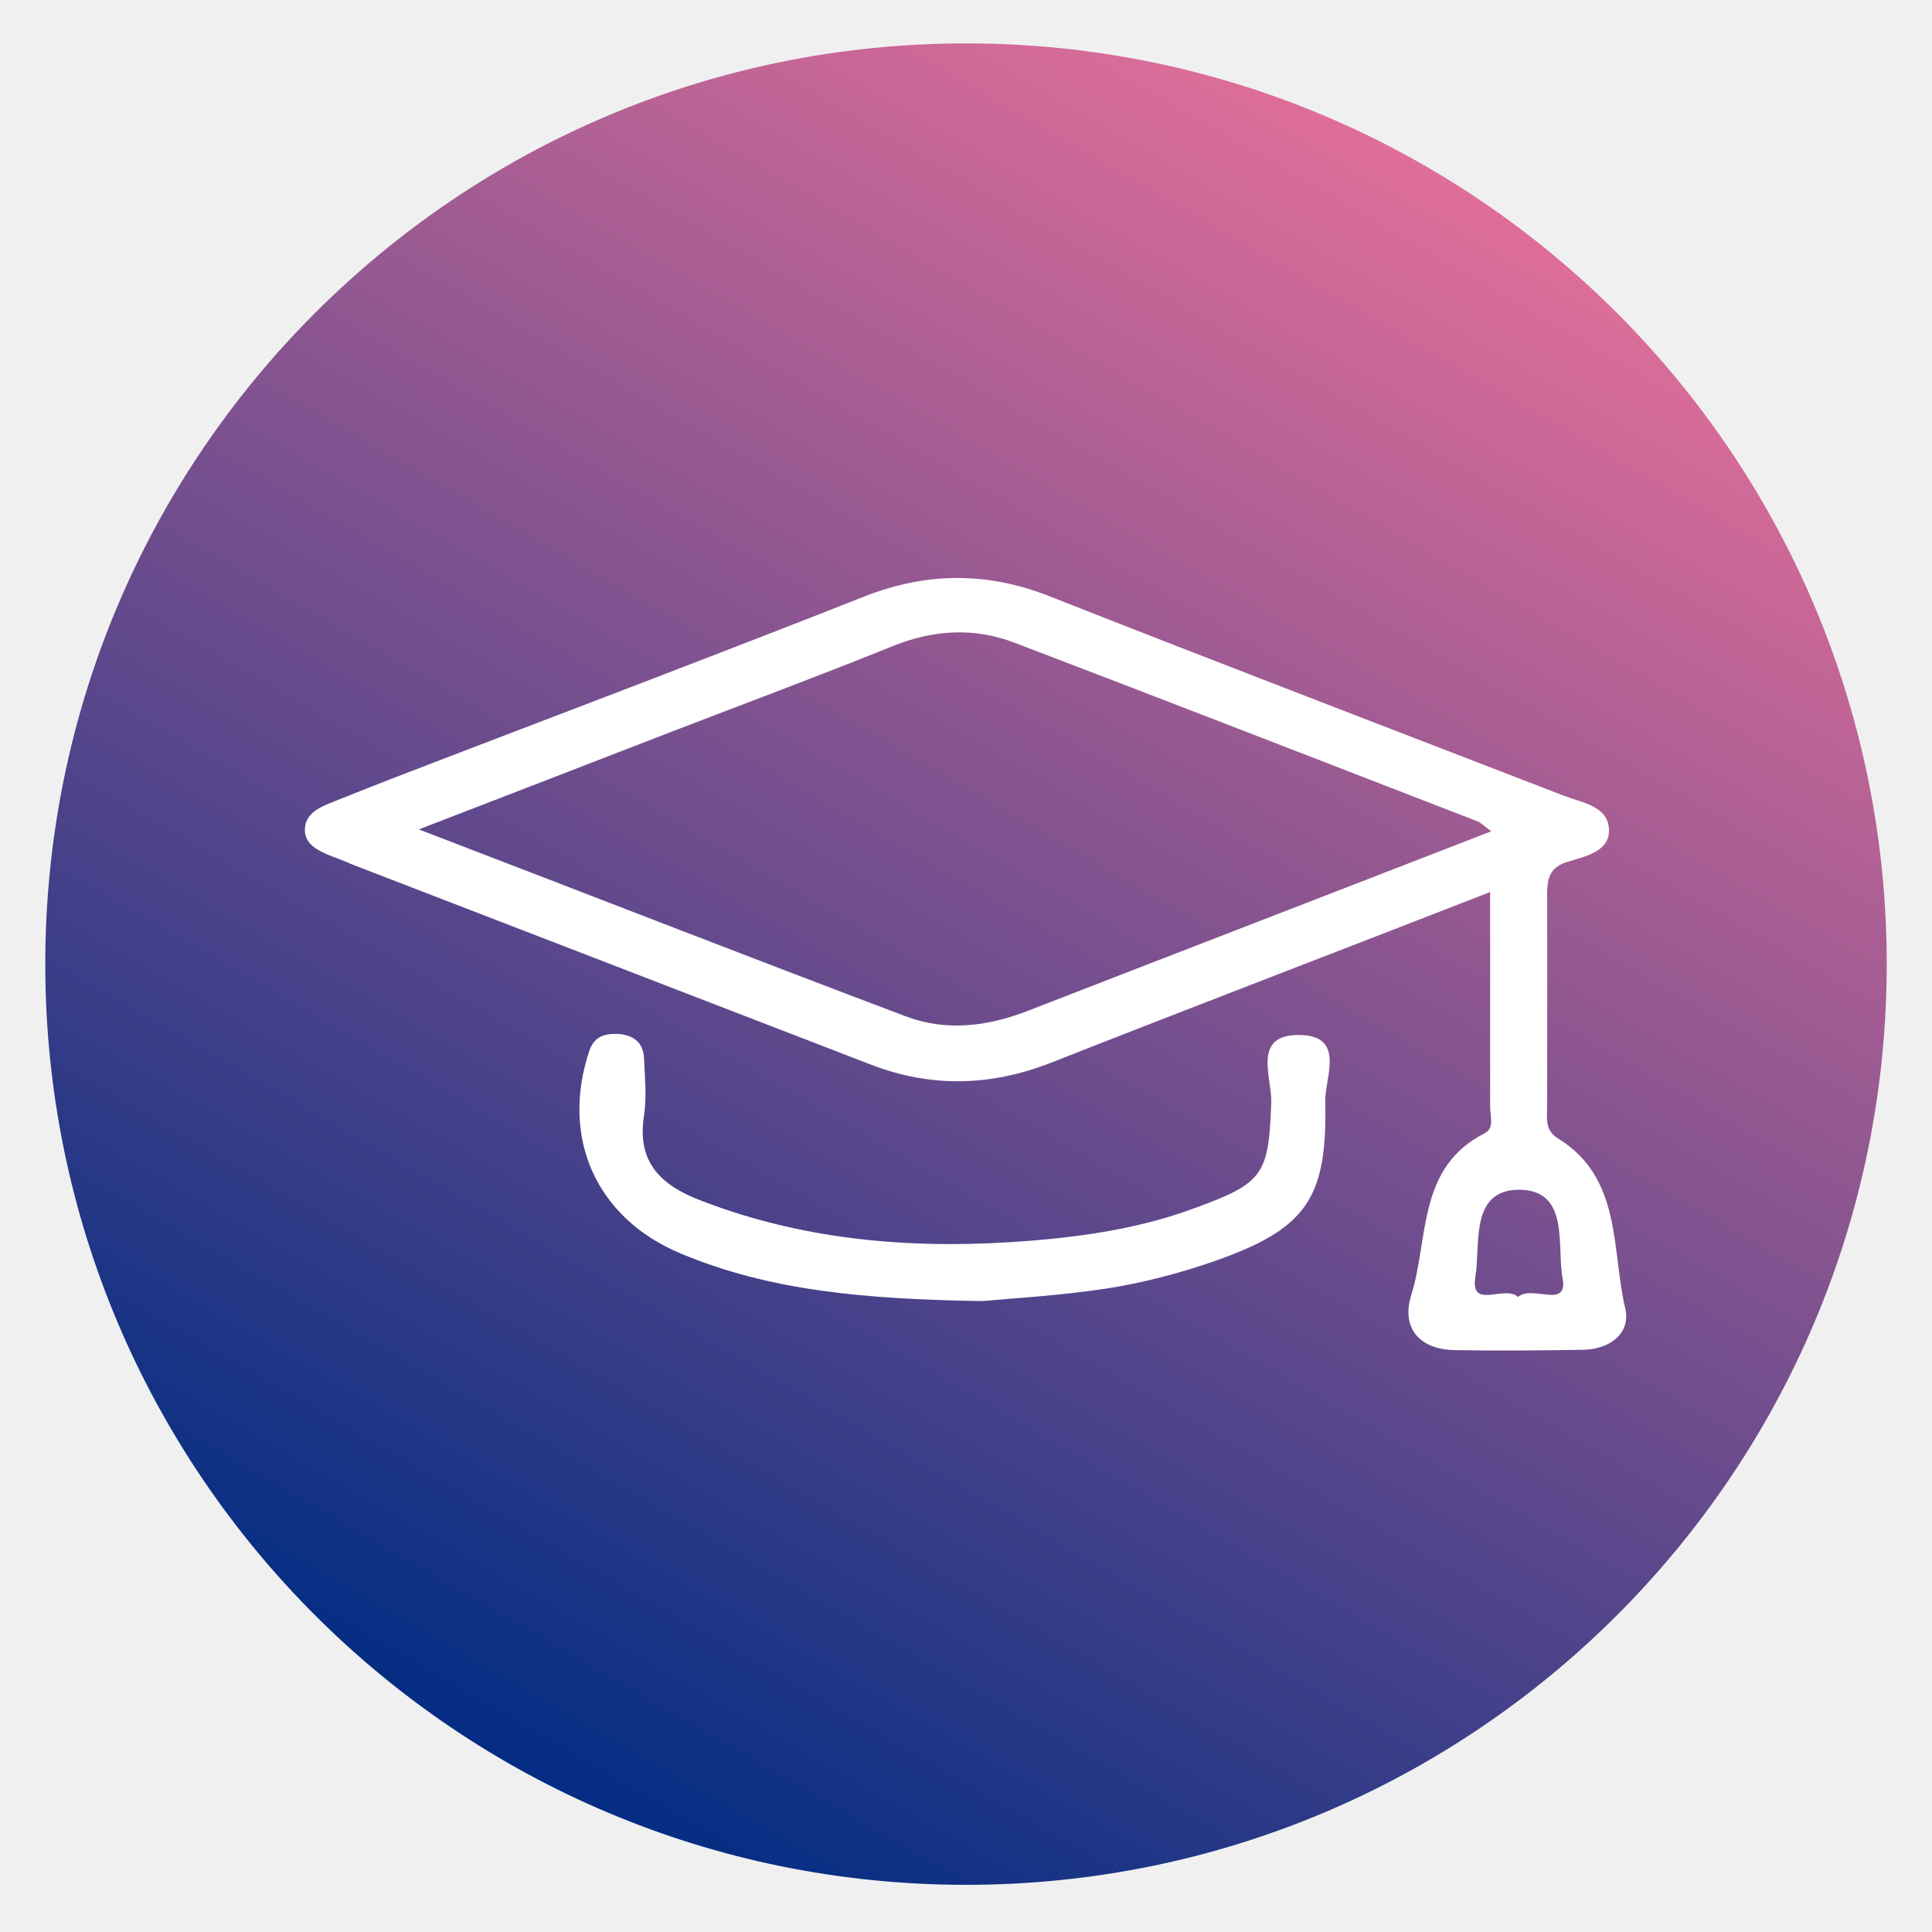
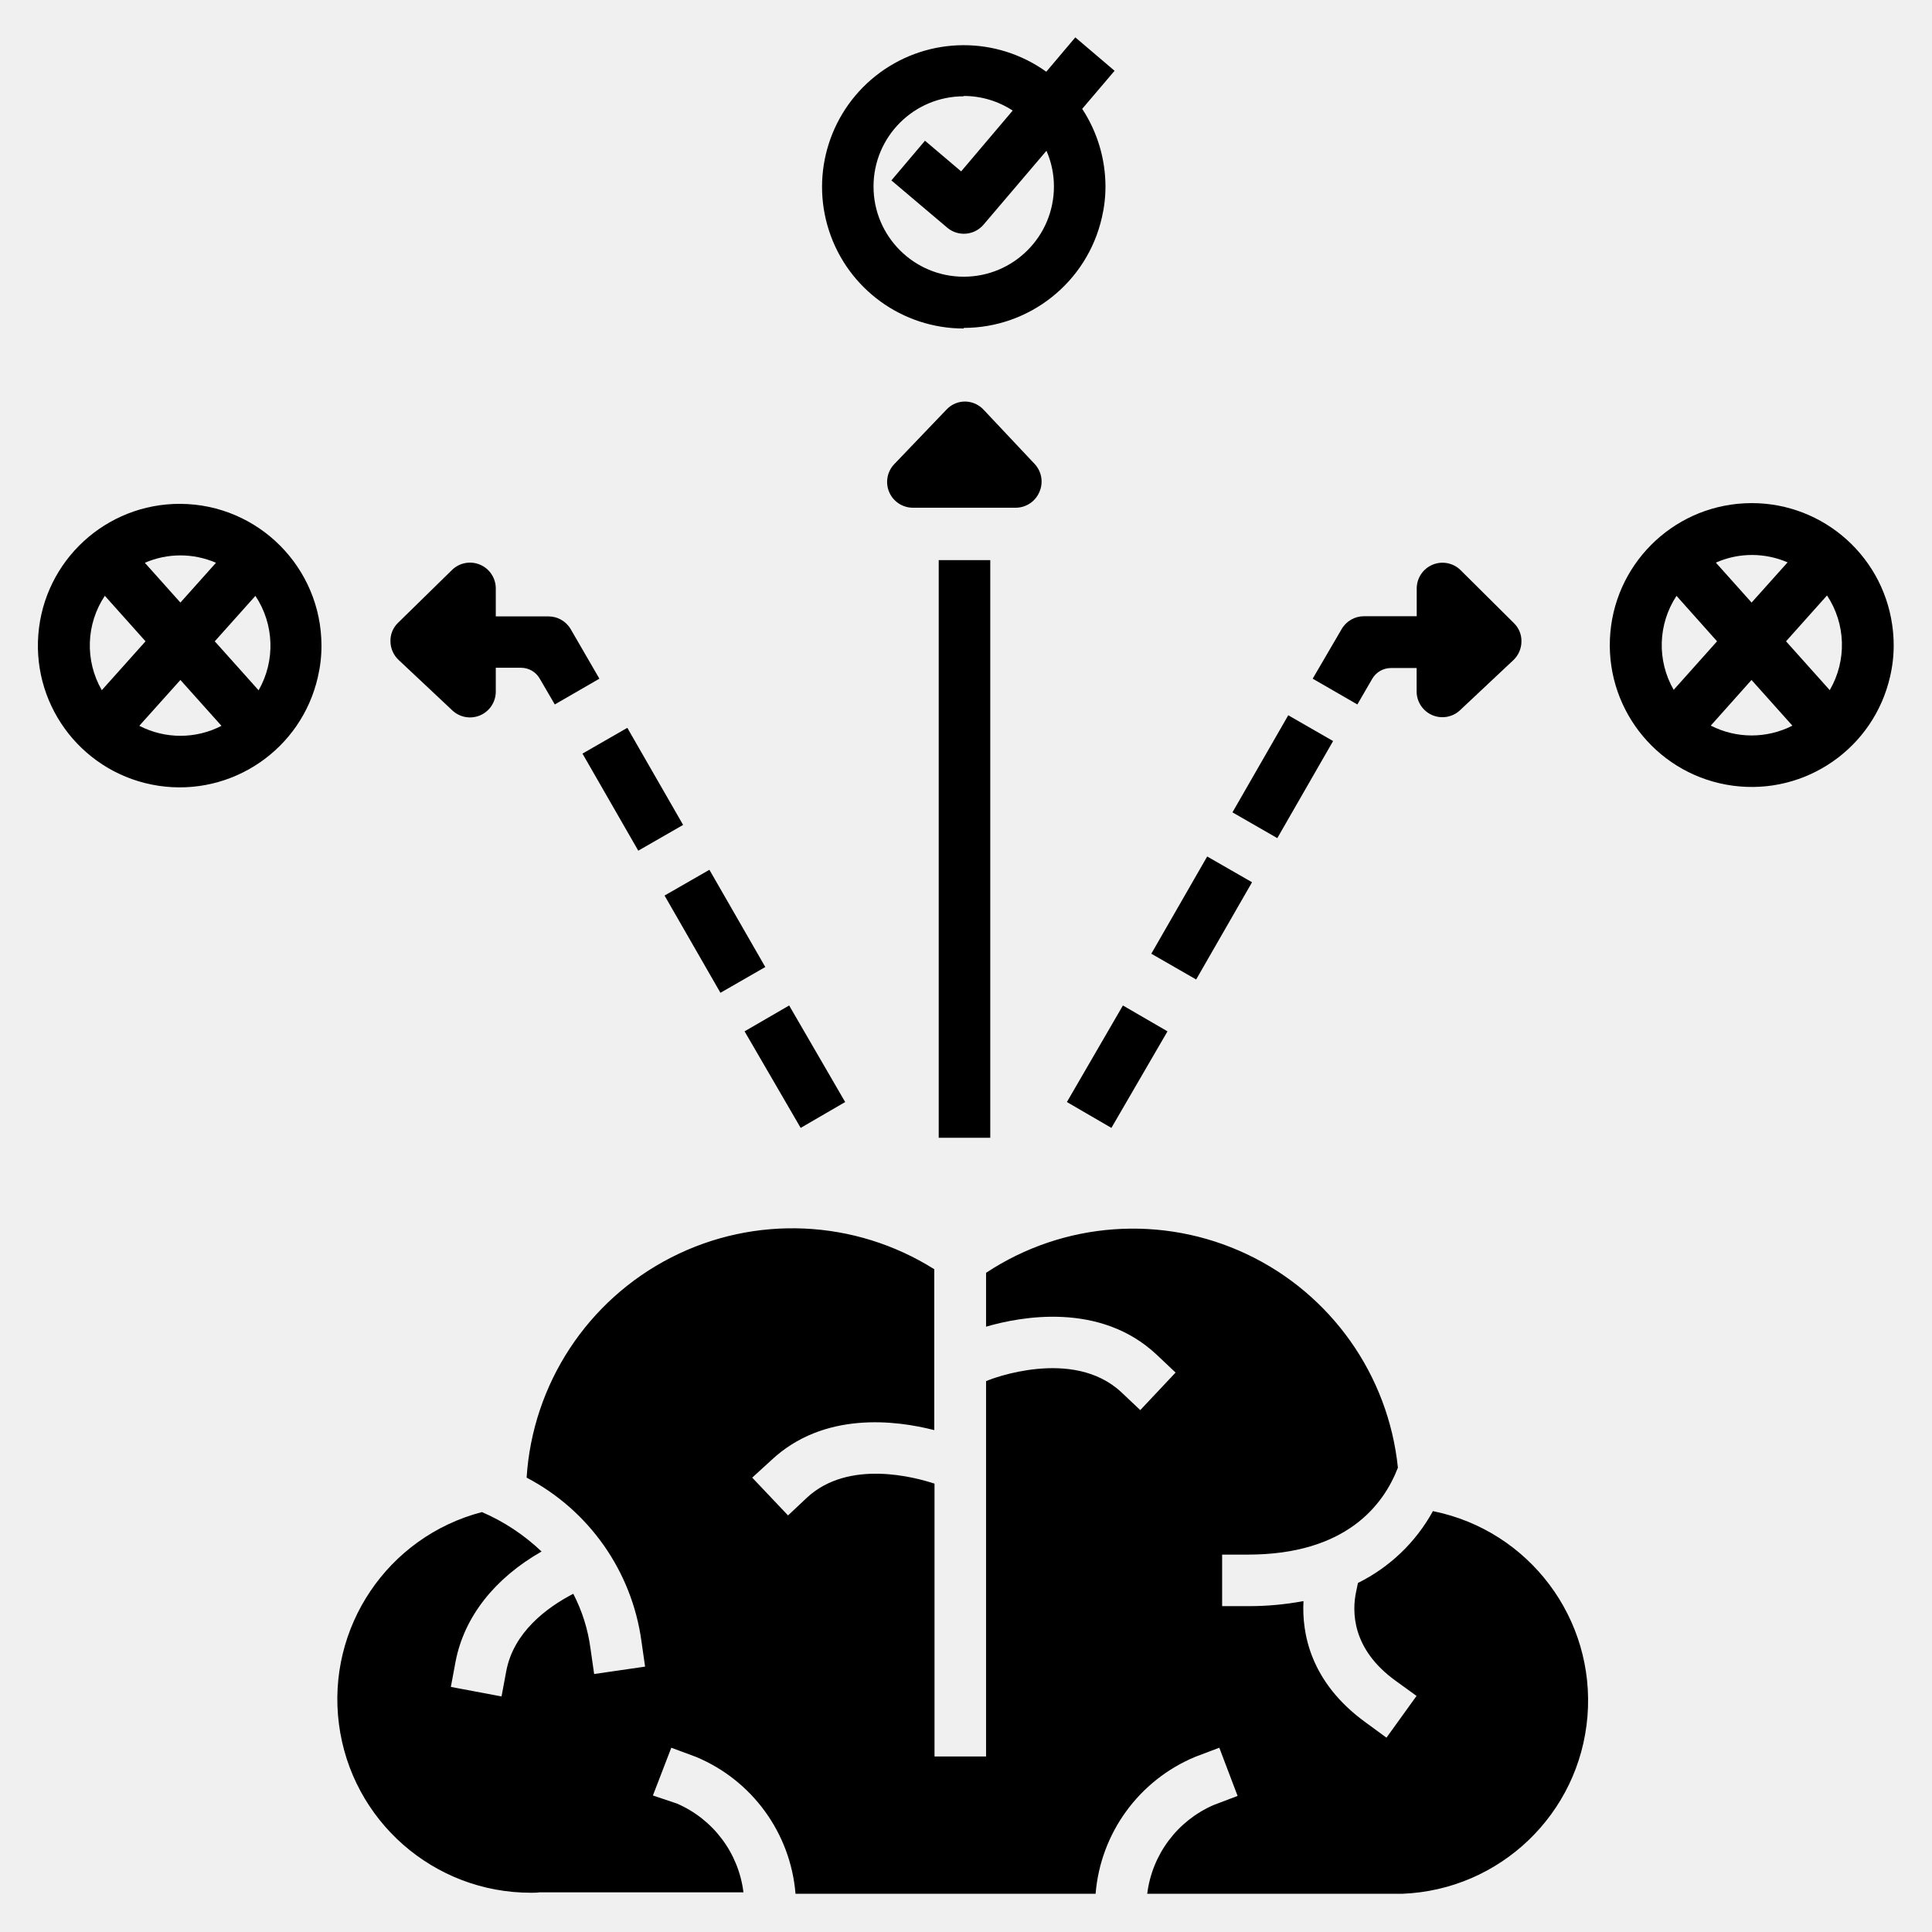
- <svg xmlns="http://www.w3.org/2000/svg" version="1.1" id="Layer_1" x="0px" y="0px" viewBox="0 0 512 512" style="enable-background:new 0 0 512 512;" xml:space="preserve">
-   <style type="text/css">
- 	.st0{fill:#020202;}
- 	.st1{fill:#FFFFFF;}
- 	.st2{fill:url(#SVGID_1_);}
- 	.st3{fill:url(#SVGID_2_);}
- 	.st4{fill:url(#SVGID_3_);}
- 	.st5{fill:url(#SVGID_4_);}
- 	.st6{fill:url(#SVGID_5_);}
- 	.st7{fill:url(#SVGID_6_);}
- 	.st8{fill:url(#SVGID_7_);}
- 	.st9{fill:url(#SVGID_8_);}
- 	.st10{fill:url(#SVGID_9_);}
- 	.st11{fill:url(#SVGID_10_);}
- 	.st12{fill:url(#SVGID_11_);}
- 	.st13{fill:url(#SVGID_12_);}
- 	.st14{fill:url(#SVGID_13_);}
- 	.st15{fill:url(#SVGID_14_);}
- 	.st16{fill:url(#SVGID_15_);}
- 	.st17{fill:url(#SVGID_16_);}
- 	.st18{fill:#1B83B8;}
- 	.st19{fill:url(#SVGID_17_);}
- 	.st20{fill:url(#SVGID_18_);}
- 	.st21{fill:url(#SVGID_19_);}
- 	.st22{fill:url(#SVGID_20_);}
- 	.st23{fill:url(#SVGID_21_);}
- 	.st24{fill:url(#SVGID_22_);}
- 	.st25{fill:url(#SVGID_23_);}
- 	.st26{fill:url(#SVGID_24_);}
- 	.st27{fill:url(#SVGID_25_);}
- 	.st28{fill:url(#SVGID_26_);}
- 	.st29{fill:url(#SVGID_27_);}
- 	.st30{fill:url(#SVGID_28_);}
- 	.st31{fill:url(#SVGID_29_);}
- 	.st32{fill:url(#SVGID_30_);}
- 	.st33{fill:url(#SVGID_31_);}
- 	.st34{fill:url(#SVGID_32_);}
- 	.st35{fill:url(#SVGID_33_);}
- 	.st36{fill:url(#SVGID_34_);}
- 	.st37{fill:url(#SVGID_35_);}
- 	.st38{fill:url(#SVGID_36_);}
- 	.st39{fill:url(#SVGID_37_);}
- 	.st40{fill:url(#SVGID_38_);}
- 	.st41{fill:url(#SVGID_39_);}
- 	.st42{fill:url(#SVGID_40_);}
- 	.st43{fill:url(#SVGID_41_);}
- 	.st44{fill:url(#SVGID_42_);}
- 	.st45{fill:url(#SVGID_43_);}
- 	.st46{fill:url(#SVGID_44_);}
- 	.st47{fill:url(#SVGID_45_);}
- 	.st48{fill:url(#SVGID_46_);}
- 	.st49{fill:url(#SVGID_47_);}
- 	.st50{fill:url(#SVGID_48_);}
- 	.st51{fill:url(#SVGID_49_);}
- 	.st52{fill:url(#SVGID_50_);}
- 	.st53{fill:url(#SVGID_51_);}
- 	.st54{fill:url(#SVGID_52_);}
- 	.st55{fill:url(#SVGID_53_);}
- 	.st56{fill:url(#SVGID_54_);}
- 	.st57{fill:url(#SVGID_55_);}
- 	.st58{fill:url(#SVGID_56_);}
- 	.st59{fill:url(#SVGID_57_);}
- 	.st60{fill:url(#SVGID_58_);}
- 	.st61{fill:url(#SVGID_59_);}
- 	.st62{fill:url(#SVGID_60_);}
- 	.st63{fill:url(#SVGID_61_);}
- 	.st64{fill:url(#SVGID_62_);}
- 	.st65{fill:url(#SVGID_63_);}
- 	.st66{fill:url(#SVGID_64_);}
- 	.st67{fill:url(#SVGID_65_);}
- 	.st68{fill:url(#SVGID_66_);}
- 	.st69{fill:url(#SVGID_67_);}
- 	.st70{fill:url(#SVGID_68_);}
- 	.st71{fill:url(#SVGID_69_);}
- 	.st72{fill:url(#SVGID_70_);}
- 	.st73{fill:url(#SVGID_71_);}
- 	.st74{fill:url(#SVGID_72_);}
- 	.st75{fill:url(#SVGID_73_);}
- 	.st76{fill:url(#SVGID_74_);}
- 	.st77{fill:url(#SVGID_75_);}
- 	.st78{fill:url(#SVGID_76_);}
- 	.st79{fill:url(#SVGID_77_);}
- 	.st80{fill:url(#SVGID_78_);}
- 	.st81{fill:url(#SVGID_79_);}
- 	.st82{fill:url(#SVGID_80_);}
- 	.st83{fill:url(#SVGID_81_);}
- 	.st84{fill:url(#SVGID_82_);}
- 	.st85{fill:url(#SVGID_83_);}
- 	.st86{fill:url(#SVGID_84_);}
- 	.st87{fill:url(#SVGID_85_);}
- 	.st88{fill:url(#SVGID_86_);}
- 	.st89{fill:url(#SVGID_87_);}
- 	.st90{fill:url(#SVGID_88_);}
- 	.st91{fill:url(#SVGID_89_);}
- 	.st92{fill:url(#SVGID_90_);}
- 	.st93{fill:url(#SVGID_91_);}
- 	.st94{fill:url(#SVGID_92_);}
- 	.st95{fill:url(#SVGID_93_);}
- 	.st96{fill:url(#SVGID_94_);}
- 	.st97{fill:url(#SVGID_95_);}
- 	.st98{fill:url(#SVGID_96_);}
- 	.st99{fill:url(#SVGID_97_);}
- 	.st100{fill:url(#SVGID_98_);}
- 	.st101{fill:url(#SVGID_99_);}
- 	.st102{fill:url(#SVGID_100_);}
- 	.st103{fill:url(#SVGID_101_);}
- 	.st104{fill:url(#SVGID_102_);}
- 	.st105{fill:url(#SVGID_103_);}
- 	.st106{fill:url(#SVGID_104_);}
- 	.st107{fill:url(#SVGID_105_);}
- 	.st108{fill:url(#SVGID_106_);}
- 	.st109{fill:url(#SVGID_107_);}
- 	.st110{fill:url(#SVGID_108_);}
- 	.st111{fill:url(#SVGID_109_);}
- 	.st112{fill:url(#SVGID_110_);}
- 	.st113{fill:url(#SVGID_111_);}
- 	.st114{fill:url(#SVGID_112_);}
- 	.st115{fill:url(#SVGID_113_);}
- 	.st116{fill:url(#SVGID_114_);}
- 	.st117{fill:url(#SVGID_115_);}
- 	.st118{fill:url(#SVGID_116_);}
- 	.st119{fill:url(#SVGID_117_);}
- 	.st120{fill:url(#SVGID_118_);}
- 	.st121{fill:url(#SVGID_119_);}
- 	.st122{fill:url(#SVGID_120_);}
- 	.st123{fill:url(#SVGID_121_);}
- 	.st124{fill:#B71C46;}
- 	.st125{fill:#8D47C4;}
- 	.st126{fill:#20B9CB;}
- 	.st127{fill:#85CA55;}
- 	.st128{fill:#BB1E49;}
- 	.st129{fill:#319517;}
- 	.st130{fill:#621946;}
- 	.st131{fill:#891789;}
- 	.st132{fill:#641D49;}
- 	.st133{fill:#F17600;}
- 	.st134{fill:#040404;}
- 	.st135{fill:#030303;}
- 	.st136{fill:#050505;}
- 	.st137{fill:#0B0B0B;}
- 	.st138{fill:#0A0A0A;}
- 	.st139{fill:#080808;}
- 	.st140{fill:#070707;}
- 	.st141{fill:#060606;}
- 	.st142{fill:#0E0E0E;}
- 	.st143{fill:#0D0D0D;}
- 	.st144{fill:#0C0C0C;}
- 	.st145{fill:#121212;}
- 	.st146{fill:#1C1C1C;}
- 	.st147{fill:#141414;}
- 	.st148{fill:#0F0F0F;}
- 	.st149{fill:#111111;}
- 	.st150{fill:#161616;}
- 	.st151{fill:#191919;}
- 	.st152{fill:#171717;}
- 	.st153{fill:#101010;}
- 	.st154{fill:#090909;}
- </style>
-   <linearGradient id="SVGID_1_" gradientUnits="userSpaceOnUse" x1="133.968" y1="466.862" x2="378.032" y2="44.13">
-     <stop offset="0" style="stop-color:#032D83" />
-     <stop offset="1" style="stop-color:#DF6E99" />
-   </linearGradient>
-   <circle class="st2" cx="256" cy="255.5" r="244" />
-   <g>
-     <path class="st1" d="M260.3,344.8c-30.7-0.5-56-2.6-79.9-12.6c-22.5-9.4-31.8-30.7-24.3-53.5c1.3-4,4-4.8,7.5-4.7   c4.3,0.2,7,2.3,7.1,6.8c0.2,4.9,0.7,10,0,14.7c-2.1,12.7,4.7,18.8,15.4,22.8c28.2,10.8,57.4,12.9,87.1,10.5   c14.7-1.2,29.3-3.4,43.3-8.6c18.5-6.7,19.7-9,20.4-28.1c0.2-6.5-5.3-18.2,7.8-17.8c11.9,0.3,6.4,11.4,6.5,17.5   c0.6,25.9-5,33.9-29.6,42.5c-9.2,3.2-18.9,5.7-28.5,7.2C280.5,343.4,267.8,344.1,260.3,344.8z" />
-     <path class="st1" d="M430.7,346.7c-3.7-15.7-0.8-34.5-17.8-45c-3.6-2.2-2.9-5.5-2.9-8.7c0-18.5,0.1-37,0-55.5   c0-4.4,0.4-7.7,5.7-9.2c4.4-1.3,10.9-2.7,10.7-8.4c-0.2-6.3-7-7.1-11.9-9c-45.5-17.6-91-35-136.4-52.9c-16.5-6.5-32.6-6.4-49.1,0.1   c-36.2,14.3-72.6,28.1-108.9,42c-9.9,3.8-19.9,7.6-29.8,11.6c-4.1,1.7-9.6,3.1-9.5,8.4c0.1,4.4,5,6,8.9,7.5   c1.1,0.4,2.3,0.9,3.4,1.4c45.9,17.7,91.7,35.4,137.6,53.1c16,6.2,31.9,5.8,47.9-0.5c38.1-15,76.3-29.6,116.3-45.2   c0,20.1,0,38.6,0,57.1c0,2.3,1.2,5.4-1.4,6.8c-18,9.1-14.8,27.9-19.5,42.9c-2.7,8.6,2,14.4,11.5,14.6c11.5,0.2,23,0.1,34.5-0.1   C427,357.4,432.2,353.1,430.7,346.7z M272.6,267.8c-10.7,4.2-21.7,5.6-32.4,1.6c-42.4-16-84.6-32.5-129.2-49.6   c23.6-9.1,45.3-17.5,67-25.9c19.5-7.5,39.1-14.8,58.4-22.6c10.8-4.4,21.6-5.1,32.4-1c40.9,15.6,81.7,31.5,122.6,47.3   c1.1,0.4,2,1.4,3.8,2.7C353.5,236.5,313,252.1,272.6,267.8z M402.3,343.7c-3.6-3.3-12.8,3.6-11.3-5.4c1.4-8.4-1.6-23.1,11.7-23   c13.4,0.1,9.8,15.1,11.4,23.4C415.6,347.1,406.1,340.4,402.3,343.7z" />
+ <svg xmlns="http://www.w3.org/2000/svg" viewBox="0 0 224.89 224.89">
+   <g id="decision_making">
+     <path d="M166.8,175.89a20.14,20.14,0,0,1-8.73,8.37l-.21,1c-.49,2.29-.54,6.69,4.6,10.39l2.43,1.76-3.5,4.86L159,200.52c-6.53-4.71-7.47-10.48-7.27-14.15a34.45,34.45,0,0,1-6.47.59h-3v-6h3c11.42,0,15.79-5.77,17.46-10.12h0a31,31,0,0,0-47.94-22.68v6.27c4-1.17,13.29-2.93,19.88,3.28l2.18,2.06-4.11,4.37-2.18-2.06c-5.67-5.33-15.35-1.48-15.45-1.44l-.32.13v43.69h-6V172.7c-2.18-.72-10-2.9-14.87,1.65l-2.18,2.05L87.56,172,89.75,170c6.14-5.79,14.61-4.66,19-3.53V147.74A31,31,0,0,0,61.3,172h0a25.38,25.38,0,0,1,13.36,19l.43,3-5.93.86-.43-3a19.29,19.29,0,0,0-2-6.34c-3.1,1.61-6.95,4.48-7.8,9l-.55,2.95-5.9-1.11.56-3c1-5.13,4.51-9.63,10-12.76a23.62,23.62,0,0,0-6.94-4.59,22.52,22.52,0,0,0,5.71,44.31c.34,0,.67,0,1-.05v0H86.54a13,13,0,0,0-7.74-10.33L76,209l2.14-5.56L81,204.5a18.93,18.93,0,0,1,11.6,15.94h34.93a18.93,18.93,0,0,1,11.6-15.94l2.8-1.06,2.13,5.61-2.79,1.06a13,13,0,0,0-7.73,10.33h28.27l.51,0,.51,0h.41v0a22.5,22.5,0,0,0,3.61-44.53Z" />
+     <path d="M112.18,38.17a16.51,16.51,0,0,0,16.08-12.84,15.8,15.8,0,0,0,.42-3.66,16.51,16.51,0,0,0-2.71-9l3.77-4.43-4.57-3.89-3.38,4a16.49,16.49,0,1,0-9.61,29.89Zm0-27a10.41,10.41,0,0,1,5.7,1.7l-6,7.08-4.21-3.57L103.76,21l6.5,5.5a3,3,0,0,0,1.93.71,3,3,0,0,0,2.29-1.05l7.33-8.61a10.29,10.29,0,0,1,.87,4.16,10.5,10.5,0,1,1-10.5-10.5Z" />
+     <path d="M220.26,72.76a16.52,16.52,0,1,0-.25,6,15.8,15.8,0,0,0,.42-3.66A16.42,16.42,0,0,0,220.26,72.76Zm-12.18-7.3-4.19,4.68-4.16-4.65a10.37,10.37,0,0,1,4.2-.89A10.48,10.48,0,0,1,208.08,65.46Zm-12.93,3.9,4.72,5.29-5.05,5.65a10.43,10.43,0,0,1,.33-10.94Zm4,15.09,4.73-5.3,4.76,5.32a10.45,10.45,0,0,1-9.49,0ZM213,80.35l-5.1-5.7,4.77-5.34a10.44,10.44,0,0,1,.33,11Z" />
+     <path d="M21,58.65A16.5,16.5,0,1,0,37,78.81a15.8,15.8,0,0,0,.42-3.66A16.52,16.52,0,0,0,21,58.65Zm4.14,6.86L21,70.14l-4.14-4.63a10.39,10.39,0,0,1,8.28,0ZM12.21,69.36l4.73,5.29-5.09,5.69a10.42,10.42,0,0,1,.36-11Zm4,15.13L21,79.15l4.78,5.34a10.41,10.41,0,0,1-9.55,0Zm13.89-4.14L25,74.65l4.73-5.29a10.47,10.47,0,0,1,.37,11Z" />
+     <polygon points="129.37 131.29 135.9 120.05 130.71 117.04 124.19 128.28 129.37 131.29" />
+     <rect x="142.62" y="88.3" width="12.99" height="6" transform="matrix(0.5, -0.87, 0.87, 0.5, -4.67, 174.49)" />
+     <path d="M159.74,79h0a2.52,2.52,0,0,1,2.16-1.24h3v2.78a3,3,0,0,0,5,2.18l6.26-5.88a3,3,0,0,0,.94-2.16,2.88,2.88,0,0,0-.9-2.17L170,66.35a3,3,0,0,0-5.09,2.15v3.23h-6.14a3,3,0,0,0-2.6,1.5L152.8,79,158,82Z" />
+     <rect x="133.08" y="104.73" width="13.01" height="6" transform="matrix(0.5, -0.87, 0.87, 0.5, -23.64, 174.43)" />
+     <rect x="109.27" y="65.2" width="6" height="67.24" />
+     <path d="M121,57.24a3,3,0,0,0-.57-3.24l-5.89-6.26a3,3,0,0,0-2.15-1,2.94,2.94,0,0,0-2.18.9L104.12,54a3,3,0,0,0,2.14,5.1h12A3,3,0,0,0,121,57.24Z" />
+     <rect x="70.45" y="84.8" width="6" height="12.99" transform="matrix(0.87, -0.5, 0.5, 0.87, -35.89, 49.17)" />
+     <polygon points="93.2 131.29 98.38 128.28 91.86 117.04 86.67 120.05 93.2 131.29" />
+     <rect x="79.99" y="101.23" width="6" height="13.01" transform="matrix(0.87, -0.5, 0.5, 0.87, -42.85, 56.17)" />
+     <path d="M52.65,82.69a3,3,0,0,0,5.06-2.18V77.73h3A2.52,2.52,0,0,1,62.83,79h0l1.75,3,5.19-3-3.33-5.75a3,3,0,0,0-2.6-1.5H57.71V68.5a3,3,0,0,0-5.1-2.15l-6.26,6.13a2.88,2.88,0,0,0-.9,2.17,3,3,0,0,0,.94,2.16Z" />
  </g>
</svg>
